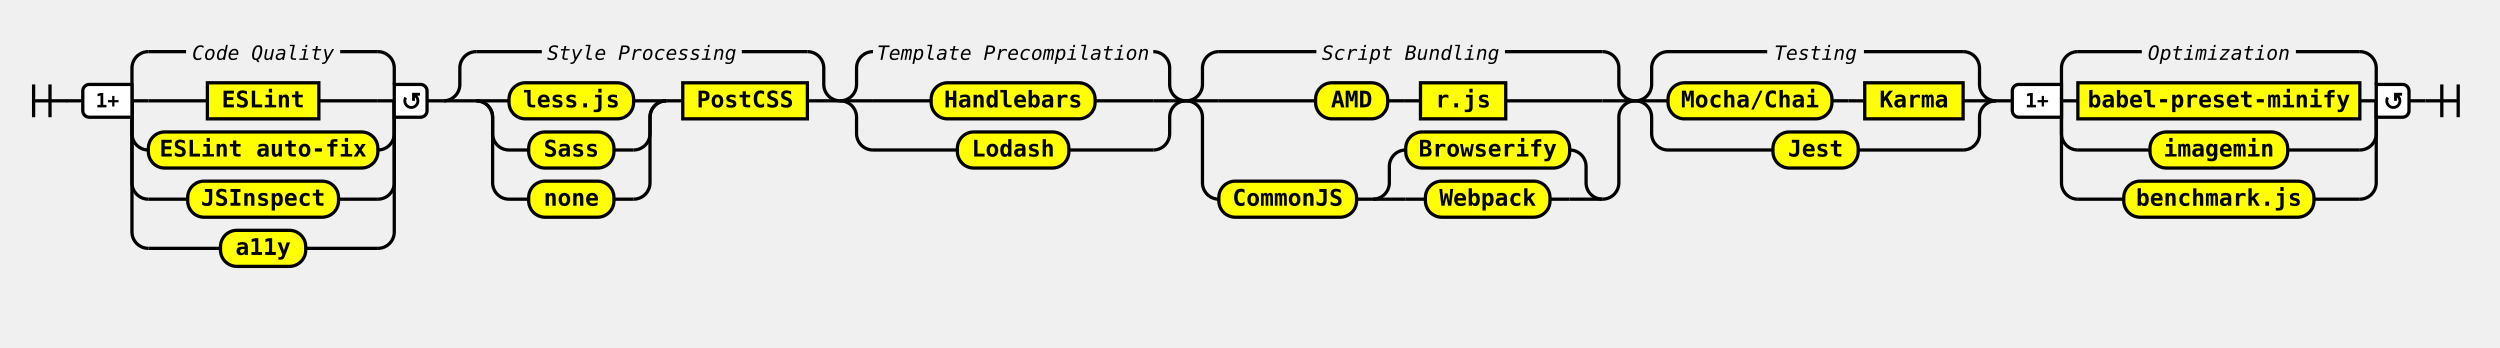
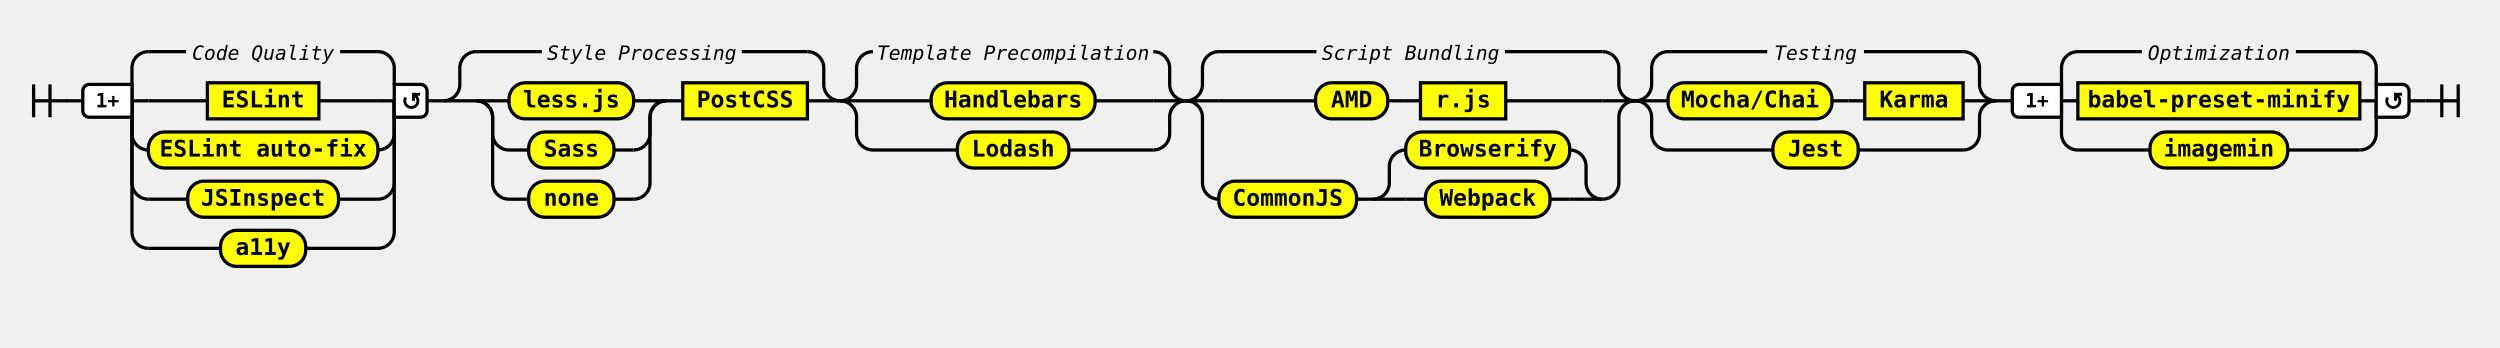
<svg xmlns="http://www.w3.org/2000/svg" class="railroad-diagram" width="1525" height="212" viewBox="0 0 1525 212">
  <style type="text/css">
        
        svg.railroad-diagram {
            background-color: white;
        }
        svg.railroad-diagram path {
            stroke-width: 2;
            stroke: black;
            fill: rgba(0,0,0,0);
        }
        svg.railroad-diagram text {
            font: bold 14px monospace;
            text-anchor: middle;
        }
        svg.railroad-diagram text.diagram-text {
            font-size: 12px;
        }
        svg.railroad-diagram text.diagram-arrow {
            font-size: 16px;
        }
        svg.railroad-diagram text.label {
            text-anchor: start;
        }
        svg.railroad-diagram text.comment {
            font: italic 12px monospace;
        }
        svg.railroad-diagram rect {
            stroke-width: 2;
            stroke: black;
            fill: yellow;
        }
        svg.railroad-diagram path.diagram-text {
            stroke-width: 2;
            stroke: black;
            fill: white;
            cursor: help;
        }
        svg.railroad-diagram g.diagram-text:hover path.diagram-text {
            fill: #eee;
        }

        
    </style>
  <g transform="translate(.5 .5)">
    <path d="M 20 51 v 20 m 10 -20 v 20 m -10 -10 h 20.5" />
    <path d="M40 61h10" />
    <g>
      <path d="M50 61h0" />
      <path d="M260 61h0" />
      <path d="M80 61v-20a10 10 0 0 1 10 -10" />
      <g>
        <path d="M90 31h23" />
        <path d="M207 31h23" />
        <text x="160" y="36" class="comment">Code Quality</text>
      </g>
      <path d="M230 31a10 10 0 0 1 10 10v10" />
      <path d="M80 61h10" />
      <g class="non-terminal">
        <path d="M90 61h36" />
        <path d="M194 61h36" />
        <rect x="126" y="50" width="68" height="22" />
        <text x="160" y="65">ESLint</text>
      </g>
      <path d="M230 61h10" />
      <path d="M80 61v20a10 10 0 0 0 10 10" />
      <g class="terminal">
        <path d="M90 91h0" />
        <path d="M230 91h0" />
        <rect x="90" y="80" width="140" height="22" rx="10" ry="10" />
        <text x="160" y="95">ESLint auto-fix</text>
      </g>
      <path d="M230 91a10 10 0 0 0 10 -10v-20" />
      <path d="M80 61v50a10 10 0 0 0 10 10" />
      <g class="terminal">
        <path d="M90 121h24" />
        <path d="M206 121h24" />
        <rect x="114" y="110" width="92" height="22" rx="10" ry="10" />
        <text x="160" y="125">JSInspect</text>
      </g>
      <path d="M230 121a10 10 0 0 0 10 -10v-50" />
      <path d="M80 61v80a10 10 0 0 0 10 10" />
      <g class="terminal">
        <path d="M90 151h44" />
        <path d="M186 151h44" />
        <rect x="134" y="140" width="52" height="22" rx="10" ry="10" />
        <text x="160" y="155">a11y</text>
      </g>
      <path d="M230 151a10 10 0 0 0 10 -10v-80" />
      <g class="diagram-text">
        <path d="M 80 51 h -26 a 4 4 0 0 0 -4 4 v 12 a 4 4 0 0 0 4 4 h 26 z" class="diagram-text" />
        <text x="65" y="65" class="diagram-text">1+</text>
        <path d="M 240 51 h 16 a 4 4 0 0 1 4 4 v 12 a 4 4 0 0 1 -4 4 h -16 z" class="diagram-text" />
        <path d="M 247 59 a 4 4 0 1 0 6 -1 m 2.75 -1 h -4 v 4 m 0 -3 h 2" style="stroke-width: 1.75" />
      </g>
    </g>
    <path d="M260 61h10" />
    <g>
      <path d="M270 61h0" />
      <path d="M512 61h0" />
      <path d="M270 61a10 10 0 0 0 10 -10v-10a10 10 0 0 1 10 -10" />
      <g>
        <path d="M290 31h40" />
        <path d="M452 31h40" />
        <text x="391" y="36" class="comment">Style Processing</text>
      </g>
      <path d="M492 31a10 10 0 0 1 10 10v10a10 10 0 0 0 10 10" />
      <path d="M270 61h20" />
      <g>
        <path d="M290 61h0" />
        <path d="M492 61h0" />
        <g>
          <path d="M290 61h0" />
          <path d="M406 61h0" />
          <path d="M290 61h20" />
          <g class="terminal">
            <path d="M310 61h0" />
            <path d="M386 61h0" />
            <rect x="310" y="50" width="76" height="22" rx="10" ry="10" />
            <text x="348" y="65">less.js</text>
          </g>
          <path d="M386 61h20" />
          <path d="M290 61a10 10 0 0 1 10 10v10a10 10 0 0 0 10 10" />
          <g class="terminal">
            <path d="M310 91h12" />
            <path d="M374 91h12" />
            <rect x="322" y="80" width="52" height="22" rx="10" ry="10" />
            <text x="348" y="95">Sass</text>
          </g>
          <path d="M386 91a10 10 0 0 0 10 -10v-10a10 10 0 0 1 10 -10" />
          <path d="M290 61a10 10 0 0 1 10 10v40a10 10 0 0 0 10 10" />
          <g class="terminal">
            <path d="M310 121h12" />
            <path d="M374 121h12" />
            <rect x="322" y="110" width="52" height="22" rx="10" ry="10" />
            <text x="348" y="125">none</text>
          </g>
          <path d="M386 121a10 10 0 0 0 10 -10v-40a10 10 0 0 1 10 -10" />
        </g>
        <path d="M406 61h10" />
        <g class="non-terminal">
          <path d="M416 61h0" />
          <path d="M492 61h0" />
          <rect x="416" y="50" width="76" height="22" />
          <text x="454" y="65">PostCSS</text>
        </g>
      </g>
      <path d="M492 61h20" />
    </g>
    <g>
      <path d="M512 61h0" />
      <path d="M723 61h0" />
      <path d="M512 61a10 10 0 0 0 10 -10v-10a10 10 0 0 1 10 -10" />
      <g>
        <path d="M532 31h0" />
        <path d="M703 31h0" />
        <text x="617.5" y="36" class="comment">Template Precompilation</text>
      </g>
      <path d="M703 31a10 10 0 0 1 10 10v10a10 10 0 0 0 10 10" />
      <path d="M512 61h20" />
      <g class="terminal">
        <path d="M532 61h35.5" />
        <path d="M667.5 61h35.5" />
        <rect x="567.5" y="50" width="100" height="22" rx="10" ry="10" />
        <text x="617.5" y="65">Handlebars</text>
      </g>
      <path d="M703 61h20" />
      <path d="M512 61a10 10 0 0 1 10 10v10a10 10 0 0 0 10 10" />
      <g class="terminal">
        <path d="M532 91h51.5" />
        <path d="M651.5 91h51.5" />
        <rect x="583.5" y="80" width="68" height="22" rx="10" ry="10" />
        <text x="617.5" y="95">Lodash</text>
      </g>
      <path d="M703 91a10 10 0 0 0 10 -10v-10a10 10 0 0 1 10 -10" />
    </g>
    <g>
      <path d="M723 61h0" />
      <path d="M997 61h0" />
      <path d="M723 61a10 10 0 0 0 10 -10v-10a10 10 0 0 1 10 -10" />
      <g>
        <path d="M743 31h59.5" />
        <path d="M917.5 31h59.5" />
        <text x="860" y="36" class="comment">Script Bundling</text>
      </g>
      <path d="M977 31a10 10 0 0 1 10 10v10a10 10 0 0 0 10 10" />
      <path d="M723 61h20" />
      <g>
        <path d="M743 61h59" />
        <path d="M918 61h59" />
        <g class="terminal">
          <path d="M802 61h0" />
          <path d="M846 61h0" />
          <rect x="802" y="50" width="44" height="22" rx="10" ry="10" />
          <text x="824" y="65">AMD</text>
        </g>
        <path d="M846 61h10" />
        <path d="M856 61h10" />
        <g class="non-terminal">
          <path d="M866 61h0" />
          <path d="M918 61h0" />
          <rect x="866" y="50" width="52" height="22" />
          <text x="892" y="65">r.js</text>
        </g>
      </g>
      <path d="M977 61h20" />
      <path d="M723 61a10 10 0 0 1 10 10v40a10 10 0 0 0 10 10" />
      <g>
        <path d="M743 121h0" />
        <path d="M977 121h0" />
        <g class="terminal">
          <path d="M743 121h0" />
          <path d="M827 121h0" />
          <rect x="743" y="110" width="84" height="22" rx="10" ry="10" />
          <text x="785" y="125">CommonJS</text>
        </g>
        <path d="M827 121h10" />
        <g>
          <path d="M837 121h0" />
          <path d="M977 121h0" />
          <path d="M837 121a10 10 0 0 0 10 -10v-10a10 10 0 0 1 10 -10" />
          <g class="terminal">
            <path d="M857 91h0" />
            <path d="M957 91h0" />
            <rect x="857" y="80" width="100" height="22" rx="10" ry="10" />
            <text x="907" y="95">Browserify</text>
          </g>
          <path d="M957 91a10 10 0 0 1 10 10v10a10 10 0 0 0 10 10" />
          <path d="M837 121h20" />
          <g class="terminal">
            <path d="M857 121h12" />
            <path d="M945 121h12" />
            <rect x="869" y="110" width="76" height="22" rx="10" ry="10" />
            <text x="907" y="125">Webpack</text>
          </g>
          <path d="M957 121h20" />
        </g>
      </g>
      <path d="M977 121a10 10 0 0 0 10 -10v-40a10 10 0 0 1 10 -10" />
    </g>
    <g>
      <path d="M997 61h0" />
      <path d="M1217 61h0" />
      <path d="M997 61a10 10 0 0 0 10 -10v-10a10 10 0 0 1 10 -10" />
      <g>
        <path d="M1017 31h60.5" />
        <path d="M1136.5 31h60.5" />
        <text x="1107" y="36" class="comment">Testing</text>
      </g>
      <path d="M1197 31a10 10 0 0 1 10 10v10a10 10 0 0 0 10 10" />
      <path d="M997 61h20" />
      <g>
        <path d="M1017 61h0" />
        <path d="M1197 61h0" />
        <g class="terminal">
          <path d="M1017 61h0" />
          <path d="M1117 61h0" />
          <rect x="1017" y="50" width="100" height="22" rx="10" ry="10" />
          <text x="1067" y="65">Mocha/Chai</text>
        </g>
        <path d="M1117 61h10" />
        <path d="M1127 61h10" />
        <g class="non-terminal">
          <path d="M1137 61h0" />
          <path d="M1197 61h0" />
          <rect x="1137" y="50" width="60" height="22" />
          <text x="1167" y="65">Karma</text>
        </g>
      </g>
      <path d="M1197 61h20" />
      <path d="M997 61a10 10 0 0 1 10 10v10a10 10 0 0 0 10 10" />
      <g class="terminal">
        <path d="M1017 91h64" />
        <path d="M1133 91h64" />
        <rect x="1081" y="80" width="52" height="22" rx="10" ry="10" />
        <text x="1107" y="95">Jest</text>
      </g>
      <path d="M1197 91a10 10 0 0 0 10 -10v-10a10 10 0 0 1 10 -10" />
    </g>
    <path d="M1217 61h10" />
    <g>
      <path d="M1227 61h0" />
      <path d="M1469 61h0" />
      <path d="M1257 61v-20a10 10 0 0 1 10 -10" />
      <g>
        <path d="M1267 31h39" />
        <path d="M1400 31h39" />
        <text x="1353" y="36" class="comment">Optimization</text>
      </g>
      <path d="M1439 31a10 10 0 0 1 10 10v10" />
      <path d="M1257 61h10" />
      <g class="non-terminal">
        <path d="M1267 61h0" />
        <path d="M1439 61h0" />
        <rect x="1267" y="50" width="172" height="22" />
        <text x="1353" y="65">babel-preset-minify</text>
      </g>
      <path d="M1439 61h10" />
      <path d="M1257 61v20a10 10 0 0 0 10 10" />
      <g class="terminal">
        <path d="M1267 91h44" />
        <path d="M1395 91h44" />
        <rect x="1311" y="80" width="84" height="22" rx="10" ry="10" />
        <text x="1353" y="95">imagemin</text>
      </g>
      <path d="M1439 91a10 10 0 0 0 10 -10v-20" />
-       <path d="M1257 61v50a10 10 0 0 0 10 10" />
-       <g class="terminal">
-         <path d="M1267 121h28" />
-         <path d="M1411 121h28" />
-         <rect x="1295" y="110" width="116" height="22" rx="10" ry="10" />
-         <text x="1353" y="125">benchmark.js</text>
-       </g>
-       <path d="M1439 121a10 10 0 0 0 10 -10v-50" />
      <g class="diagram-text">
        <path d="M 1257 51 h -26 a 4 4 0 0 0 -4 4 v 12 a 4 4 0 0 0 4 4 h 26 z" class="diagram-text" />
        <text x="1242" y="65" class="diagram-text">1+</text>
        <path d="M 1449 51 h 16 a 4 4 0 0 1 4 4 v 12 a 4 4 0 0 1 -4 4 h -16 z" class="diagram-text" />
        <path d="M 1456 59 a 4 4 0 1 0 6 -1 m 2.75 -1 h -4 v 4 m 0 -3 h 2" style="stroke-width: 1.75" />
      </g>
    </g>
    <path d="M1469 61h10" />
    <path d="M 1479 61 h 20 m -10 -10 v 20 m 10 -20 v 20" />
  </g>
</svg>
